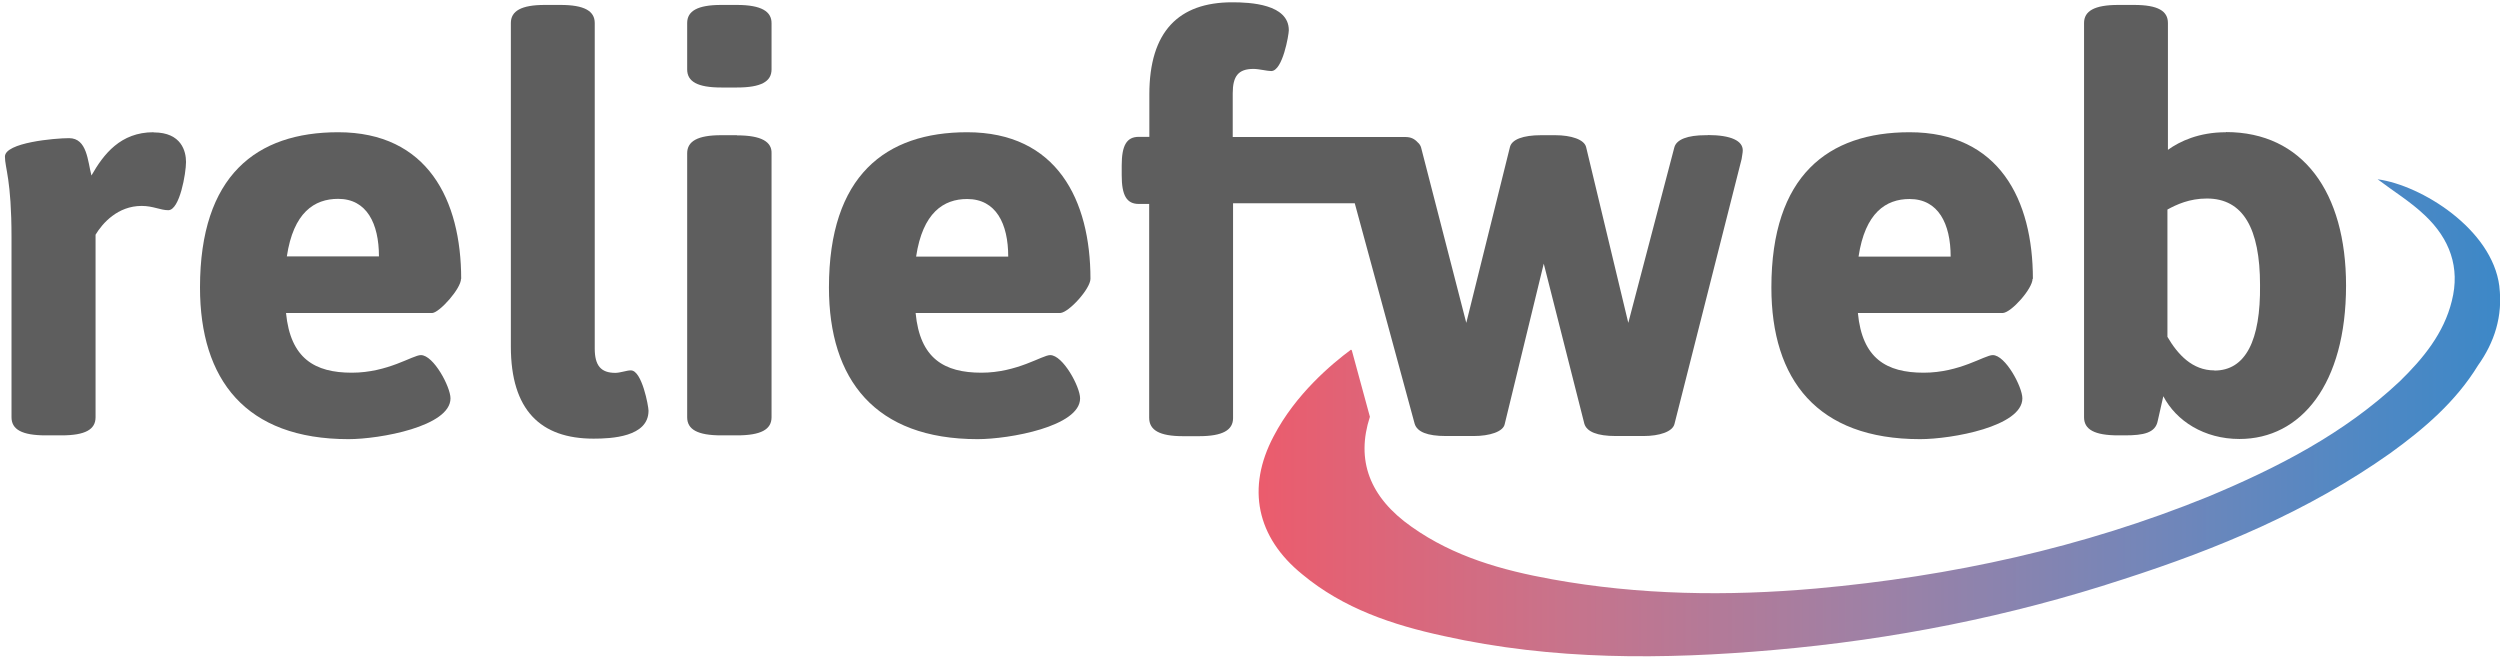
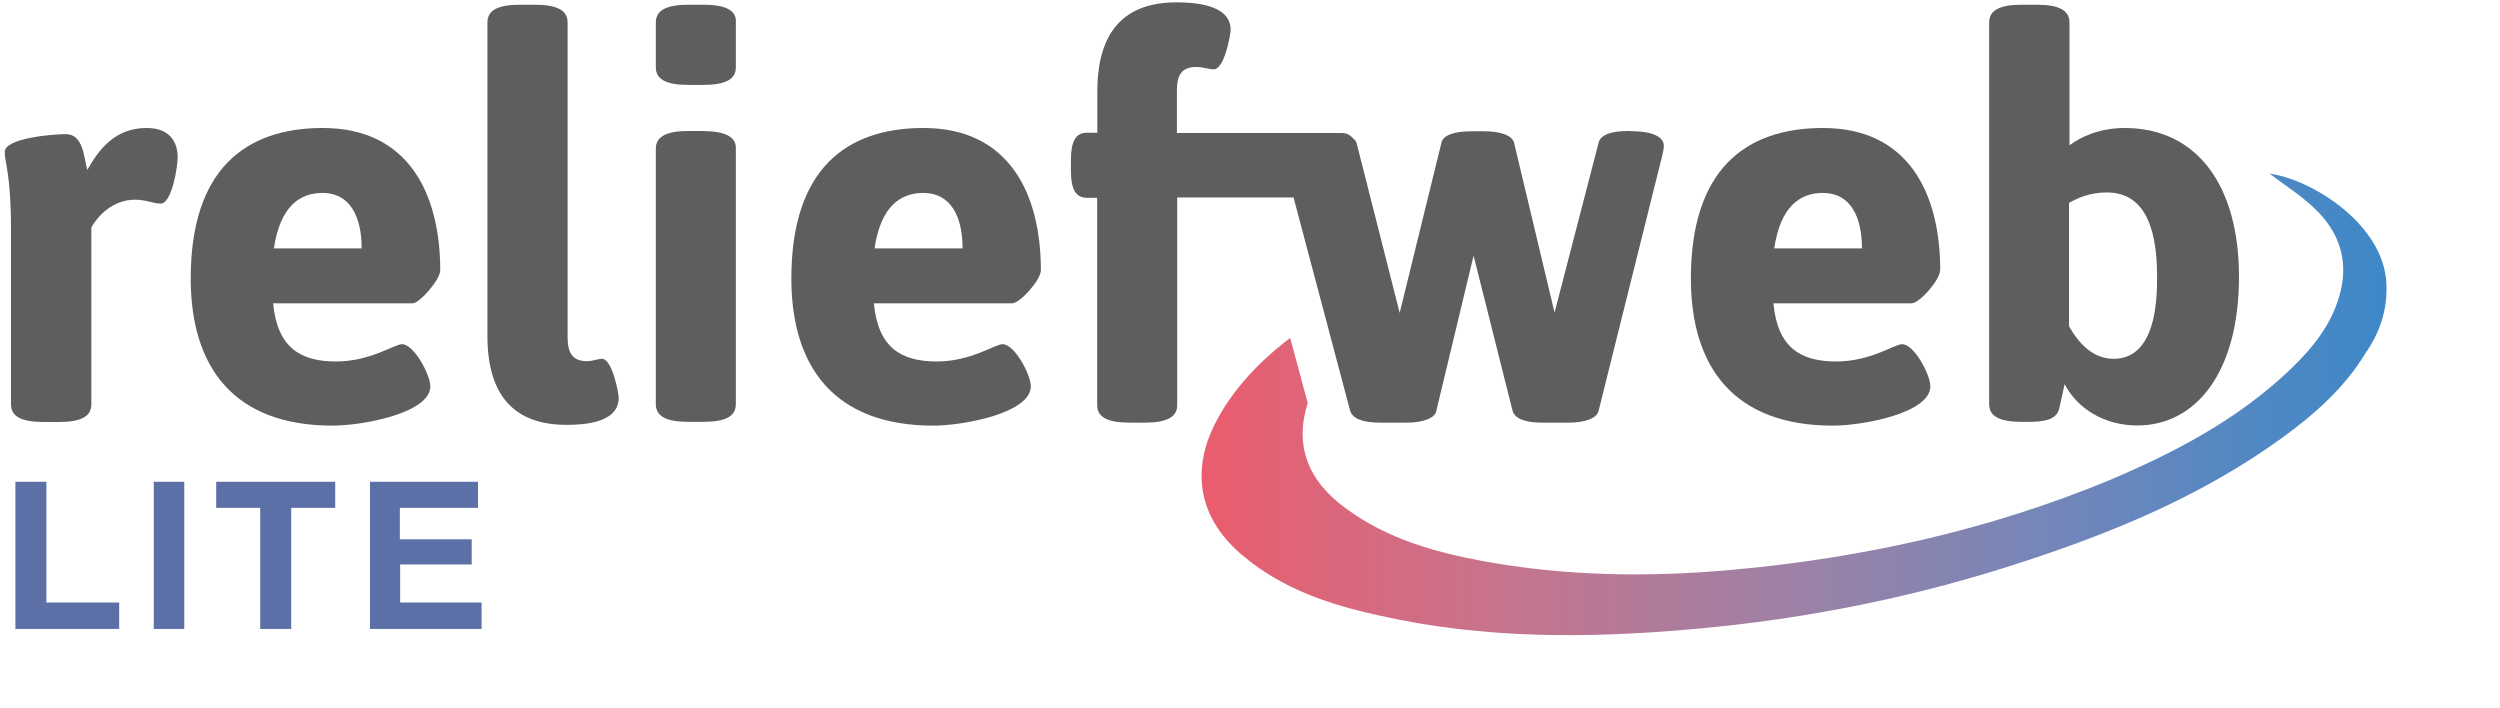
- <svg xmlns="http://www.w3.org/2000/svg" width="152" height="40">
+ <svg xmlns="http://www.w3.org/2000/svg" width="159" height="45">
  <defs>
    <linearGradient id="a" x1=".01%" x2="99.99%" y1="50.12%" y2="50.12%">
      <stop stop-color="#EB5C6D" offset="0%" />
      <stop stop-color="#C8738B" offset="24.29%" />
      <stop stop-color="#9D81A6" offset="49.99%" />
      <stop stop-color="#7386B9" offset="72.11%" />
      <stop stop-color="#4F88C4" offset="89.49%" />
      <stop stop-color="#3D88C7" offset="100%" />
    </linearGradient>
  </defs>
-   <g fill="none" fill-rule="nonzero">
-     <g fill="#5E5E5E">
-       <path d="M9.33 8.04c-2 0-3.03 1.33-3.77 2.63C5.33 9.8 5.3 8.4 4.2 8.4c-.87 0-3.9.27-3.9 1.12 0 .7.4 1.4.4 4.9v10.95c0 .74.63 1.1 2.08 1.1h.96c1.45 0 2.07-.36 2.07-1.1v-11.1c.42-.7 1.35-1.75 2.8-1.75.7 0 1.14.26 1.62.26.7 0 1.08-2.26 1.08-2.93 0-.63-.26-1.8-1.97-1.8z" />
-       <path d="M28.04 16.96c0-4.8-2.04-8.92-7.48-8.92-4.97 0-8.4 2.63-8.4 9.44 0 5.6 2.77 9.22 9.03 9.22 1.9 0 6.2-.77 6.2-2.48 0-.7-1.03-2.63-1.8-2.63-.5 0-2 1.07-4.2 1.07-2.25 0-3.73-.86-4-3.63h8.9c.44-.04 1.74-1.48 1.74-2.08zm-10.6-1.37c.4-2.67 1.67-3.5 3.12-3.5 1.74 0 2.48 1.5 2.48 3.5h-5.6z" />
-       <path d="M38.33 22.52c-.22 0-.63.15-.92.15-.88 0-1.25-.45-1.25-1.48V1.4c0-.73-.63-1.1-2.08-1.1h-.96c-1.43 0-2.06.37-2.06 1.1v19.67c0 3.86 1.8 5.6 5.03 5.6 1.08 0 3.34-.1 3.34-1.7 0-.27-.4-2.45-1.07-2.45z" />
-       <path d="M44.8 8.22h-.95c-1.44 0-2.07.37-2.07 1.1v16.05c0 .74.63 1.1 2.07 1.1h.96c1.46 0 2.1-.36 2.1-1.1V9.33c.03-.7-.6-1.1-2.1-1.1z" />
-       <path d="M44.8.3h-.95c-1.44 0-2.07.37-2.07 1.1v2.82c0 .74.63 1.1 2.07 1.1h.96c1.46 0 2.1-.36 2.1-1.1v-2.8C46.92.7 46.3.3 44.8.3z" />
-       <path d="M66.3 16.96c0-4.8-2.04-8.92-7.5-8.92-4.95 0-8.4 2.63-8.4 9.44 0 5.6 2.8 9.22 9.04 9.22 1.93 0 6.23-.77 6.23-2.48 0-.7-1.04-2.63-1.82-2.63-.48 0-2 1.07-4.18 1.07-2.26 0-3.74-.86-4-3.63h8.8c.53-.04 1.83-1.48 1.83-2.08zM55.7 15.6c.4-2.67 1.67-3.5 3.1-3.5 1.76 0 2.5 1.5 2.5 3.5h-5.6z" />
-       <path d="M103.85 8.22h-.15c-1.1 0-1.77.26-1.9.74L99 19.63 96.44 8.96c-.1-.48-.92-.74-1.88-.74h-.86c-1.1 0-1.8.26-1.9.74l-2.65 10.67L86.4 8.96c-.03-.1-.1-.22-.2-.3-.2-.22-.42-.33-.76-.33H74.95V5.67c0-1.04.34-1.48 1.26-1.48.34 0 .82.13 1.08.13.7 0 1.07-2.22 1.07-2.48 0-1.6-2.37-1.7-3.44-1.7-3.26 0-5.04 1.78-5.04 5.6v2.58h-.64c-.74 0-1.04.52-1.04 1.74v.6c0 1.22.3 1.74 1.04 1.74h.63v13c0 .75.62 1.12 2.06 1.12h.97c1.44 0 2.07-.37 2.07-1.1V12.36h7.4l3.64 13.4c.15.5.77.75 1.9.75h1.7c.95 0 1.8-.26 1.88-.74l2.37-9.74 2.47 9.74c.15.48.78.74 1.9.74h1.7c.96 0 1.77-.26 1.88-.74l4.08-16.1c.03-.24.07-.38.07-.53 0-.56-.67-.93-2.15-.93z" />
-       <path d="M123.6 16.96c0-4.8-2.04-8.92-7.5-8.92-4.95 0-8.4 2.63-8.4 9.44 0 5.6 2.78 9.22 9.04 9.22 1.93 0 6.22-.77 6.22-2.48 0-.7-1.03-2.63-1.8-2.63-.5 0-2 1.07-4.2 1.07-2.26 0-3.74-.86-4-3.63h8.82c.52-.04 1.8-1.48 1.8-2.08zM113 15.6c.4-2.67 1.67-3.5 3.1-3.5 1.75 0 2.5 1.5 2.5 3.5H113z" />
-       <path d="M135.33 8.04c-1.63 0-2.8.55-3.52 1.07V1.4c0-.73-.6-1.1-2.06-1.1h-.96c-1.45 0-2.08.37-2.08 1.1v23.97c0 .74.63 1.1 2.08 1.1h.4c1.12 0 1.86-.14 2-.88l.34-1.5c.78 1.5 2.48 2.6 4.63 2.6 3.74 0 6.48-3.33 6.48-9.33 0-5.67-2.63-9.33-7.3-9.33zm-.7 14.48c-1.33 0-2.22-.96-2.85-2.04v-7.74c.55-.3 1.33-.67 2.4-.67 2.2 0 3.23 1.82 3.23 5.26.04 3.37-.88 5.2-2.77 5.2z" />
+   <g fill="none" fill-rule="evenodd">
+     <g fill-rule="nonzero">
+       <g fill="#5E5E5E">
+         <path d="M9.32 8.14c-2 0-3.03 1.36-3.77 2.67-.22-.85-.26-2.28-1.37-2.28-.85 0-3.88.26-3.88 1.13 0 .7.4 1.42.4 4.95v11.1c0 .76.63 1.13 2.07 1.13h.97c1.44 0 2.07-.37 2.07-1.12V14.46c.4-.7 1.34-1.76 2.78-1.76.7 0 1.15.25 1.63.25.7 0 1.08-2.3 1.08-2.97 0-.63-.26-1.84-1.96-1.84z" />
+         <path d="M28 17.2c0-4.9-2.04-9.06-7.47-9.06-4.96 0-8.4 2.67-8.4 9.57 0 5.68 2.77 9.36 9.02 9.36 1.93 0 6.22-.8 6.22-2.5 0-.73-1.04-2.68-1.8-2.68-.5 0-2 1.1-4.2 1.1-2.25 0-3.73-.87-4-3.7h8.9c.43-.03 1.73-1.5 1.73-2.1zm-10.58-1.4c.4-2.7 1.66-3.53 3.1-3.53 1.74 0 2.48 1.5 2.48 3.53h-5.58z" />
+         <path d="M38.28 22.82c-.22 0-.63.15-.93.15-.88 0-1.25-.45-1.25-1.5V1.43C36.1.68 35.47.3 34.02.3h-.96C31.62.3 31 .68 31 1.43v19.93c0 3.9 1.8 5.66 5.02 5.66 1.07 0 3.33-.1 3.33-1.72 0-.27-.4-2.48-1.07-2.48z" />
+         <path d="M44.75 8.33h-.96c-1.45 0-2.08.38-2.08 1.13V25.7c0 .76.63 1.13 2.07 1.13h.95c1.44 0 2.07-.37 2.07-1.12V9.47c.04-.72-.6-1.13-2.07-1.13z" />
+         <path d="M44.75.3h-.96c-1.45 0-2.08.38-2.08 1.13v2.85c0 .75.63 1.12 2.07 1.12h.95c1.44 0 2.07-.37 2.07-1.12V1.43C46.86.7 46.22.3 44.75.3z" />
+         <path d="M66.2 17.2c0-4.9-2.03-9.06-7.47-9.06-4.96 0-8.4 2.67-8.4 9.57 0 5.68 2.78 9.36 9.03 9.36 1.92 0 6.2-.8 6.2-2.5 0-.73-1.02-2.68-1.8-2.68-.48 0-2 1.1-4.18 1.1-2.26 0-3.74-.87-4-3.7h8.8c.53-.03 1.82-1.5 1.82-2.1zm-10.58-1.4c.4-2.7 1.67-3.53 3.1-3.53 1.75 0 2.5 1.5 2.5 3.53h-5.6z" />
+         <path d="M103.7 8.33h-.15c-1.1 0-1.77.26-1.88.75l-2.8 10.8L96.3 9.1c-.1-.5-.92-.75-1.88-.75h-.85c-1.1 0-1.82.26-1.9.75l-2.65 10.8-2.74-10.8c-.04-.1-.1-.22-.22-.3-.2-.22-.4-.34-.74-.34H74.85v-2.7c0-1.05.34-1.5 1.26-1.5.34 0 .82.15 1.08.15.7 0 1.08-2.26 1.08-2.52C78.26.26 75.9.15 74.82.15c-3.26 0-5.03 1.8-5.03 5.67v2.62h-.64c-.74 0-1.04.53-1.04 1.77v.6c0 1.25.3 1.77 1.04 1.77h.63v13.18c0 .75.62 1.12 2.06 1.12h.96c1.44 0 2.07-.37 2.07-1.12v-13.2h7.4l3.6 13.57c.16.5.8.75 1.9.75h1.7c.96 0 1.8-.26 1.88-.75l2.37-9.87 2.48 9.87c.15.5.78.75 1.9.75h1.7c.95 0 1.76-.26 1.87-.75l4.07-16.32c.04-.23.08-.38.08-.53 0-.56-.67-.94-2.15-.94z" />
+         <path d="M123.4 17.2c0-4.9-2.02-9.06-7.46-9.06-4.95 0-8.4 2.67-8.4 9.57 0 5.68 2.78 9.36 9.03 9.36 1.92 0 6.2-.8 6.2-2.5 0-.73-1.02-2.68-1.8-2.68-.48 0-2 1.1-4.18 1.1-2.26 0-3.74-.87-4-3.7h8.8c.52-.03 1.8-1.5 1.8-2.1zm-10.56-1.4c.4-2.7 1.66-3.53 3.1-3.53 1.74 0 2.48 1.5 2.48 3.53h-5.58z" />
+         <path d="M135.14 8.14c-1.63 0-2.8.57-3.52 1.1v-7.8c0-.76-.63-1.14-2.07-1.14h-.96c-1.45 0-2.08.38-2.08 1.13V25.7c0 .76.63 1.13 2.07 1.13h.4c1.1 0 1.85-.15 2-.9l.33-1.5c.77 1.5 2.47 2.63 4.62 2.63 3.73 0 6.47-3.38 6.47-9.46 0-5.74-2.62-9.46-7.28-9.46zm-.7 14.68c-1.34 0-2.23-.98-2.85-2.07V12.9c.54-.3 1.32-.66 2.4-.66 2.17 0 3.2 1.83 3.2 5.32.04 3.42-.88 5.26-2.77 5.26z" />
+       </g>
+       <path fill="url(#a)" d="M151.74 17.64c-.44-3.53-4.73-6.23-7.4-6.6.97.74 2 1.38 2.9 2.25 1.47 1.4 2.13 3.18 1.62 5.24-.48 2-1.74 3.57-3.18 4.95-3.37 3.22-7.4 5.32-11.62 7.1-7.62 3.14-15.57 4.9-23.78 5.65-5.4.5-10.76.42-16.05-.56-3.03-.57-5.95-1.4-8.5-3.24-2.6-1.83-3.4-4.12-2.56-6.8l-1.1-4.08-.04-.04c-1.15.87-3.37 2.74-4.7 5.33-1.66 3.2-1.03 6.23 1.74 8.52 2.5 2.1 5.5 3.1 8.62 3.78 6.6 1.5 13.3 1.47 20 .87 7.24-.64 14.34-2.07 21.22-4.36 5.73-1.88 11.25-4.2 16.2-7.78 2.07-1.5 4-3.2 5.33-5.4 1-1.43 1.5-3.04 1.3-4.88z" />
    </g>
-     <path fill="url(#a)" d="M151.96 17.4c-.44-3.47-4.74-6.14-7.4-6.5.96.73 2 1.36 2.88 2.2 1.5 1.42 2.15 3.16 1.63 5.2-.48 1.96-1.74 3.5-3.18 4.9-3.38 3.17-7.42 5.24-11.64 7-7.63 3.1-15.6 4.84-23.82 5.58-5.4.48-10.77.4-16.07-.56-3.04-.55-5.96-1.37-8.52-3.18-2.6-1.82-3.4-4.08-2.55-6.7l-1.1-4.04-.05-.04c-1.15.85-3.37 2.7-4.7 5.26-1.67 3.15-1.04 6.15 1.74 8.4 2.5 2.08 5.5 3.08 8.6 3.75 6.64 1.48 13.35 1.44 20.05.85 7.26-.63 14.37-2.04 21.26-4.3 5.75-1.85 11.27-4.15 16.23-7.66 2.08-1.5 4-3.15 5.34-5.34 1-1.4 1.52-3 1.3-4.8z" />
+     <path fill="#5C6FA6" d="M1 30.64h1.95v7.68h4.63V40H.98v-9.36zM11.7 40H9.78v-9.36h1.94V40zm9.62-9.36v1.66h-2.8V40h-1.97v-7.7h-2.8v-1.66h7.57zm9.06 1.66h-4.95v2H30v1.6h-4.55v2.42h5.18V40h-7.1v-9.36h6.87v1.66z" />
  </g>
</svg>
